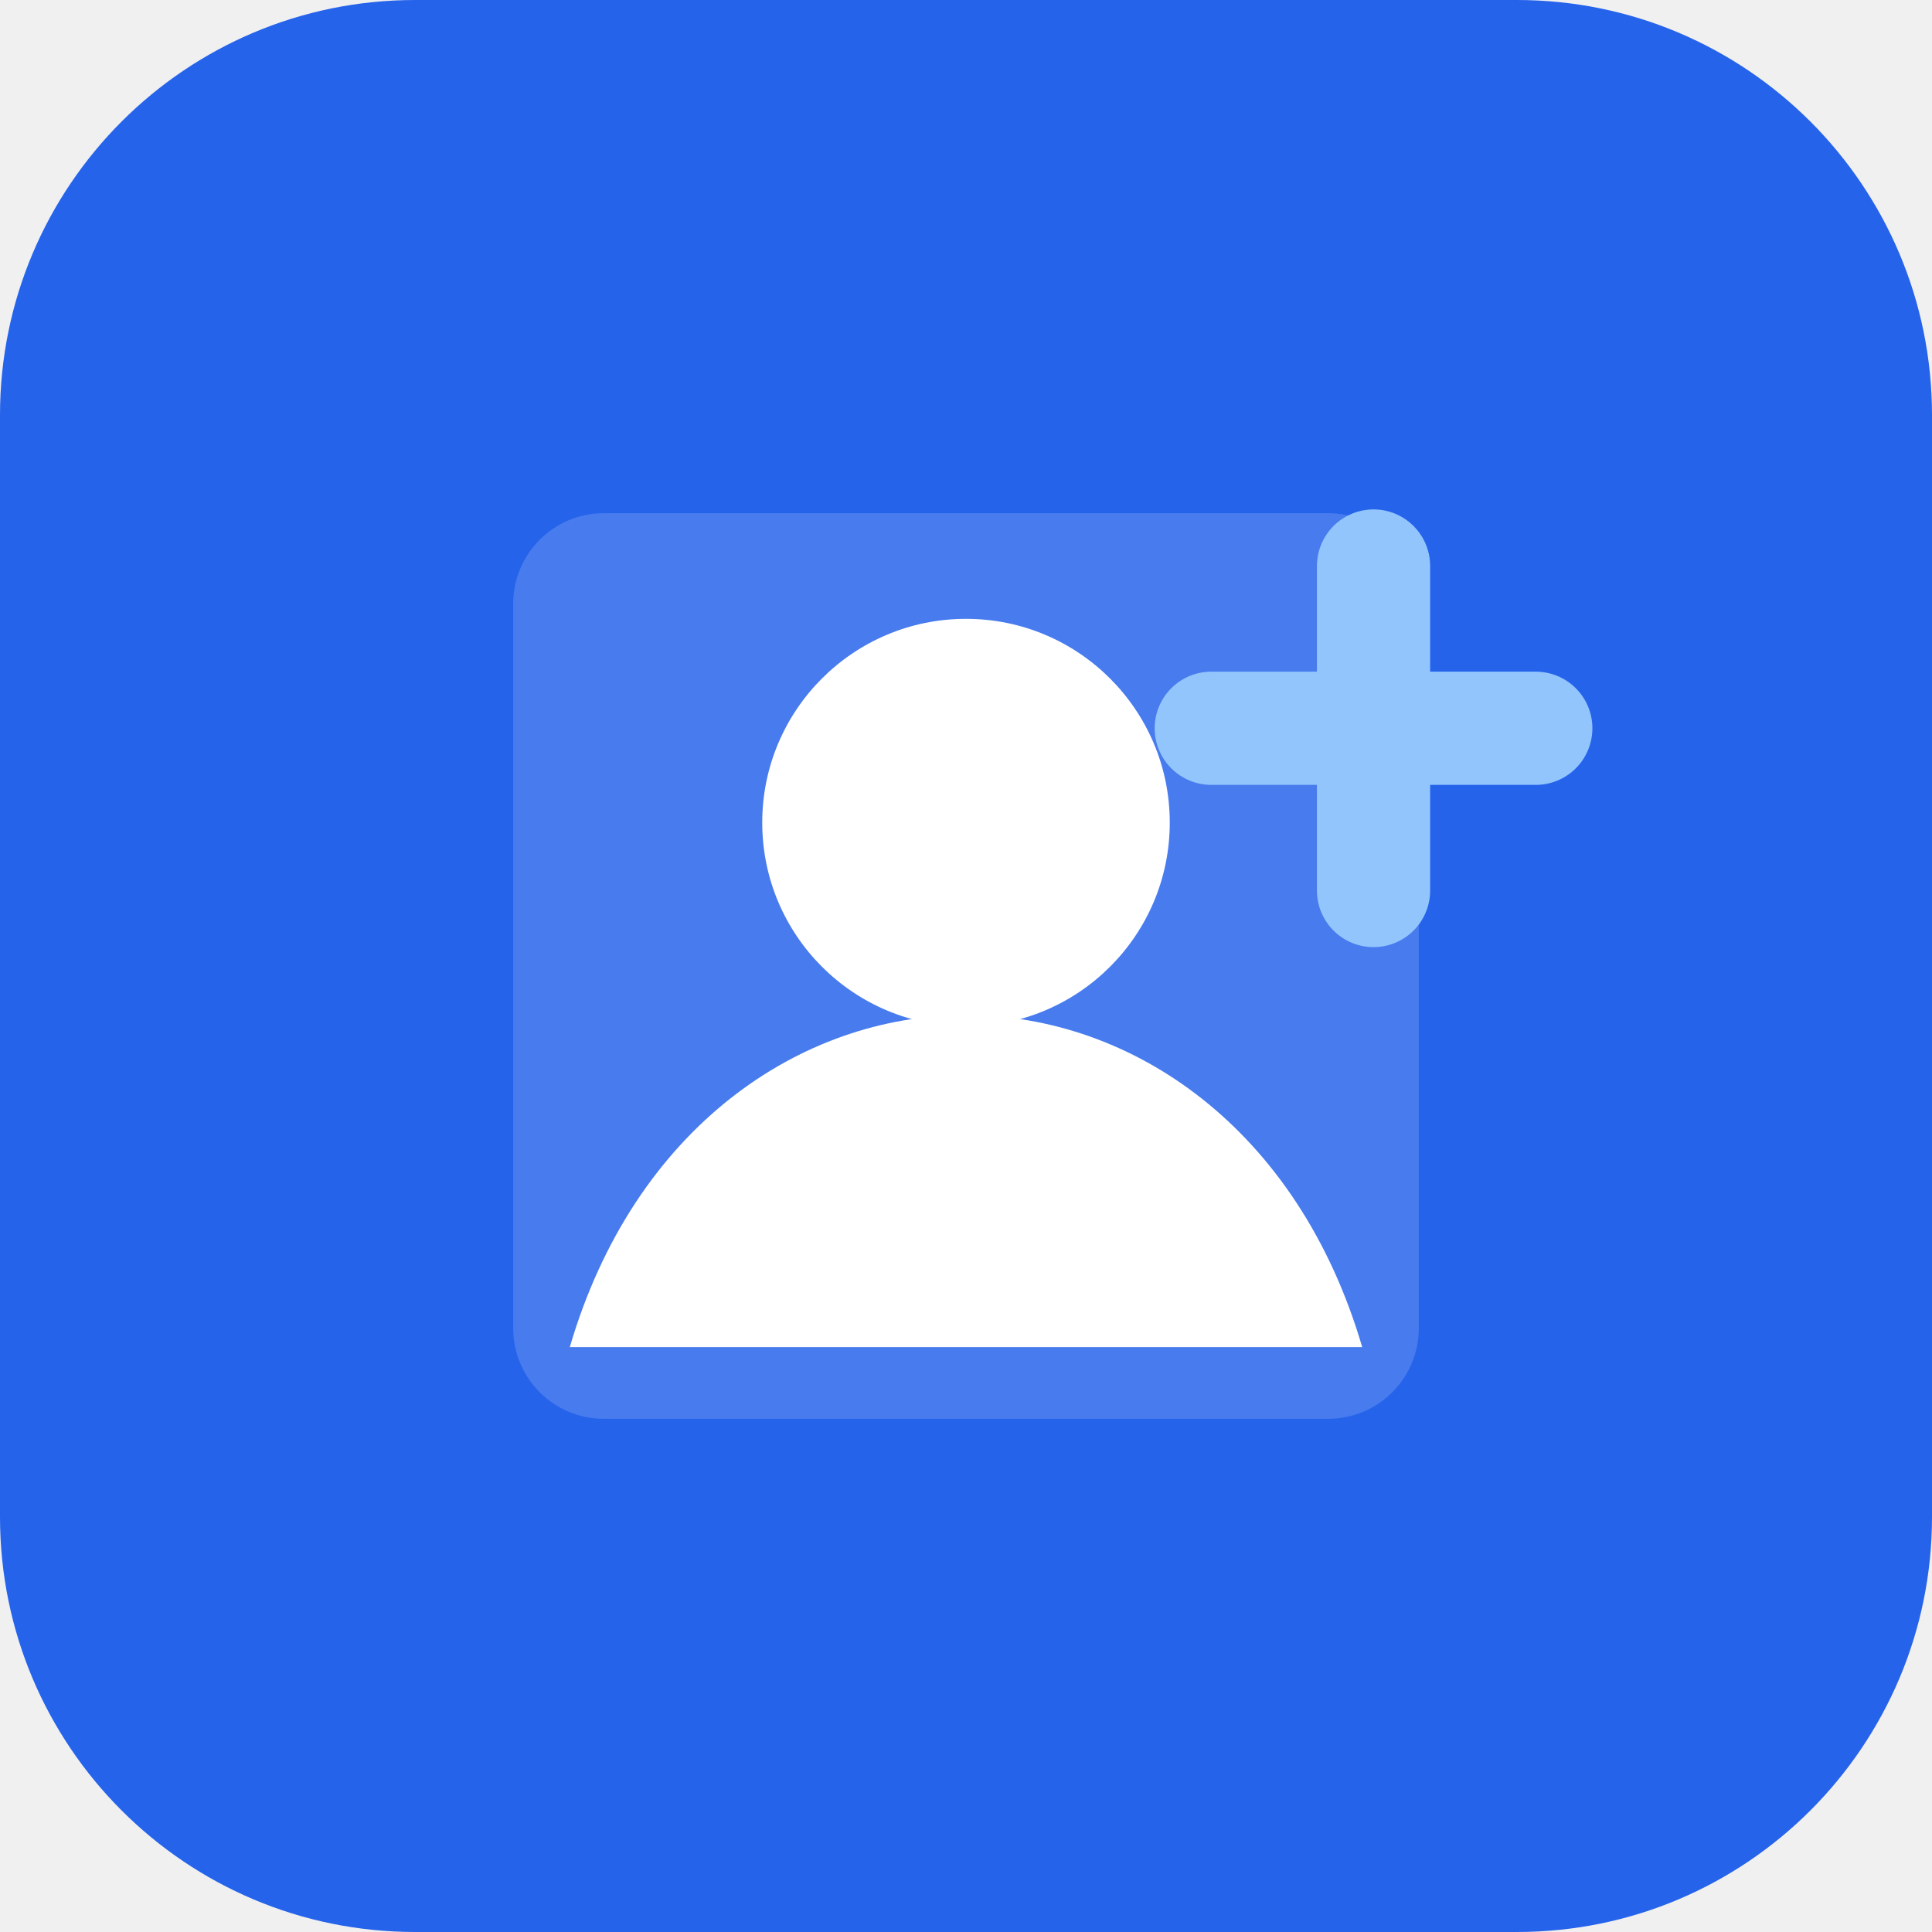
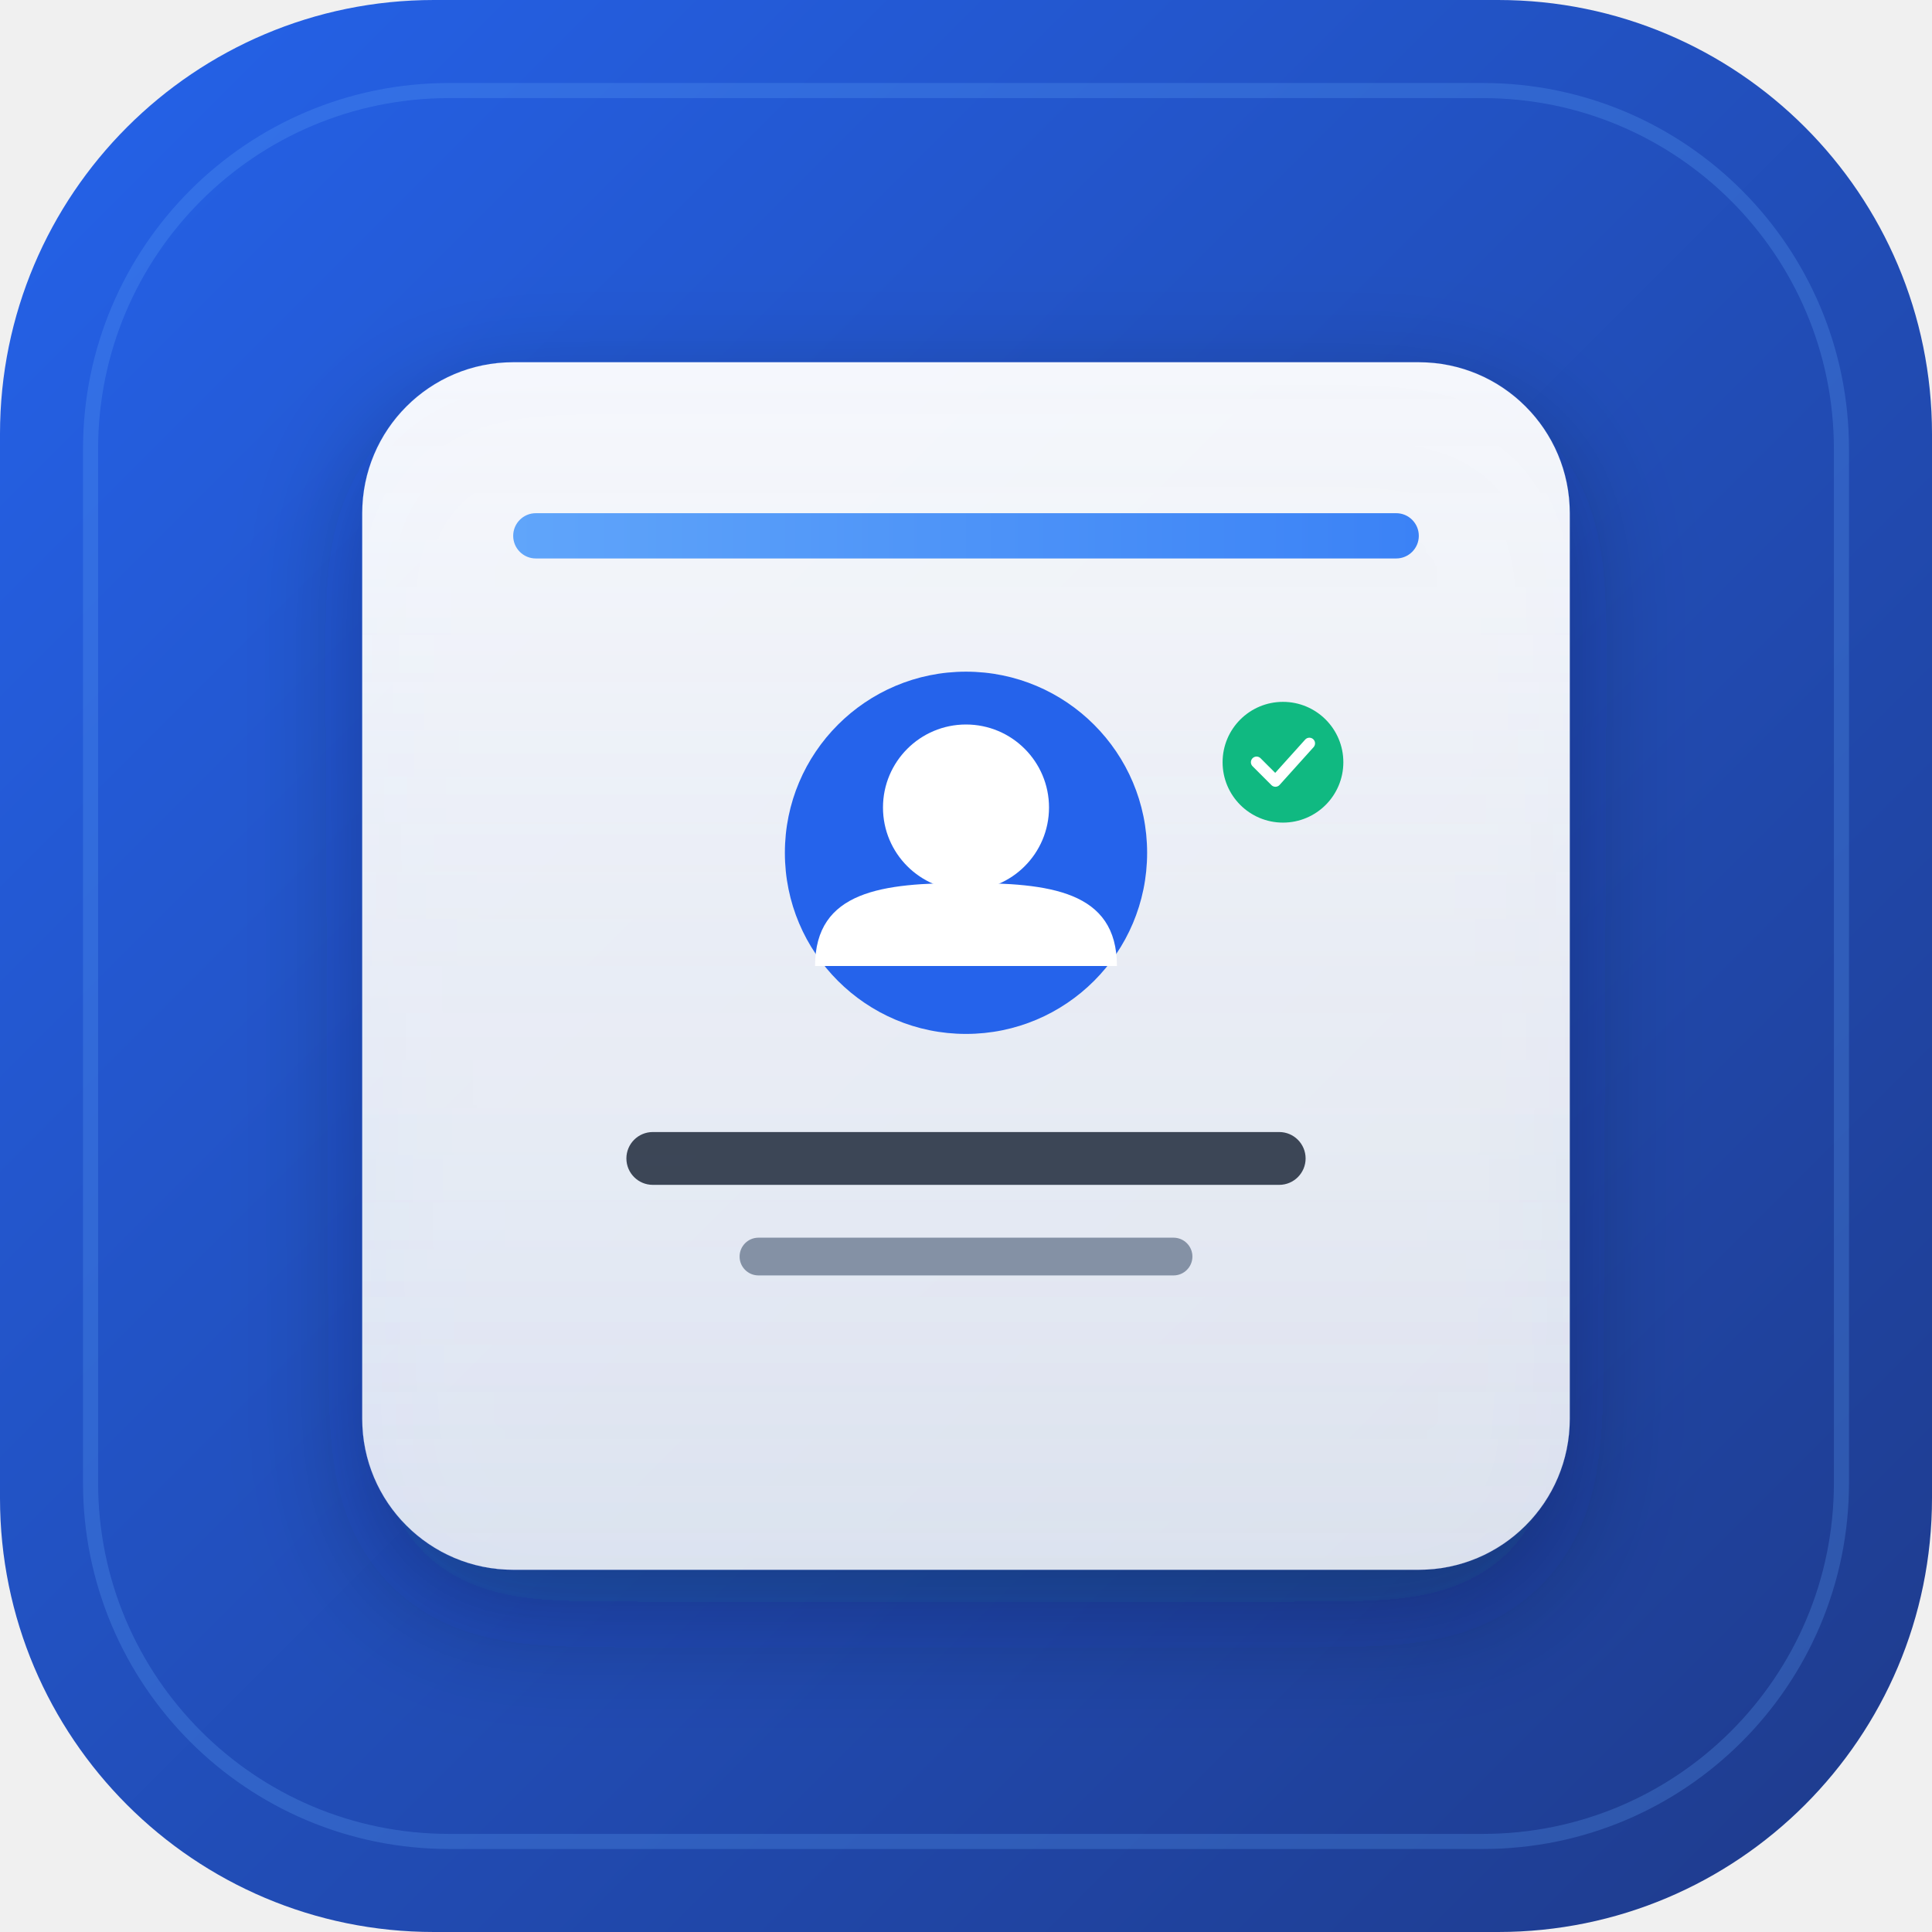
- <svg xmlns="http://www.w3.org/2000/svg" viewBox="0 0 512 512">
-   <rect width="512" height="512" rx="110" fill="#2563eb" />
-   <path d="M160 136h192a24 24 0 0 1 24 24v192a24 24 0 0 1-24 24H160a24 24 0 0 1-24-24V160a24 24 0 0 1 24-24Z" fill="#fff" opacity=".16" />
-   <circle cx="256" cy="218" r="54" fill="#fff" />
-   <path d="M151 357c17-58 61-88 105-88s88 30 105 88" fill="#fff" />
-   <path d="M364 150v86M321 193h86" stroke="#93c5fd" stroke-width="30" stroke-linecap="round" />
+ <svg xmlns="http://www.w3.org/2000/svg" viewBox="0 0 512 512" width="512" height="512">
+   <defs>
+     <linearGradient id="bgGrad" x1="0%" y1="0%" x2="100%" y2="100%">
+       <stop offset="0%" stop-color="#2563eb" />
+       <stop offset="100%" stop-color="#1e3a8a" />
+     </linearGradient>
+     <linearGradient id="cardGrad" x1="0%" y1="0%" x2="0%" y2="100%">
+       <stop offset="0%" stop-color="#ffffff" stop-opacity="0.95" />
+       <stop offset="100%" stop-color="#f8fafc" stop-opacity="0.85" />
+     </linearGradient>
+     <linearGradient id="accentGrad" x1="0%" y1="0%" x2="100%" y2="0%">
+       <stop offset="0%" stop-color="#60a5fa" />
+       <stop offset="100%" stop-color="#3b82f6" />
+     </linearGradient>
+     <filter id="shadow" x="-20%" y="-20%" width="140%" height="140%">
+       <feDropShadow dx="0" dy="12" stdDeviation="16" flood-color="#0f172a" flood-opacity="0.35" />
+     </filter>
+   </defs>
+   <rect width="512" height="512" rx="115" fill="url(#bgGrad)" />
+   <rect x="24" y="24" width="464" height="464" rx="95" fill="none" stroke="#60a5fa" stroke-opacity="0.25" stroke-width="4" />
+   <rect x="96" y="96" width="320" height="320" rx="40" fill="url(#cardGrad)" filter="url(#shadow)" />
+   <rect x="136" y="136" width="240" height="12" rx="6" fill="url(#accentGrad)" />
+   <circle cx="256" cy="226" r="48" fill="#2563eb" />
+   <circle cx="256" cy="214" r="22" fill="#ffffff" />
+   <path d="M216 256C216 236 234 234 256 234C278 234 296 236 296 256" fill="#ffffff" />
+   <rect x="166" y="300" width="180" height="14" rx="7" fill="#1e293b" opacity="0.85" />
+   <rect x="196" y="328" width="120" height="10" rx="5" fill="#64748b" opacity="0.75" />
+   <circle cx="340" cy="202" r="16" fill="#10b981" />
+   <path d="M333 202L338 207L347 197" stroke="#ffffff" stroke-width="3" stroke-linecap="round" stroke-linejoin="round" fill="none" />
</svg>
